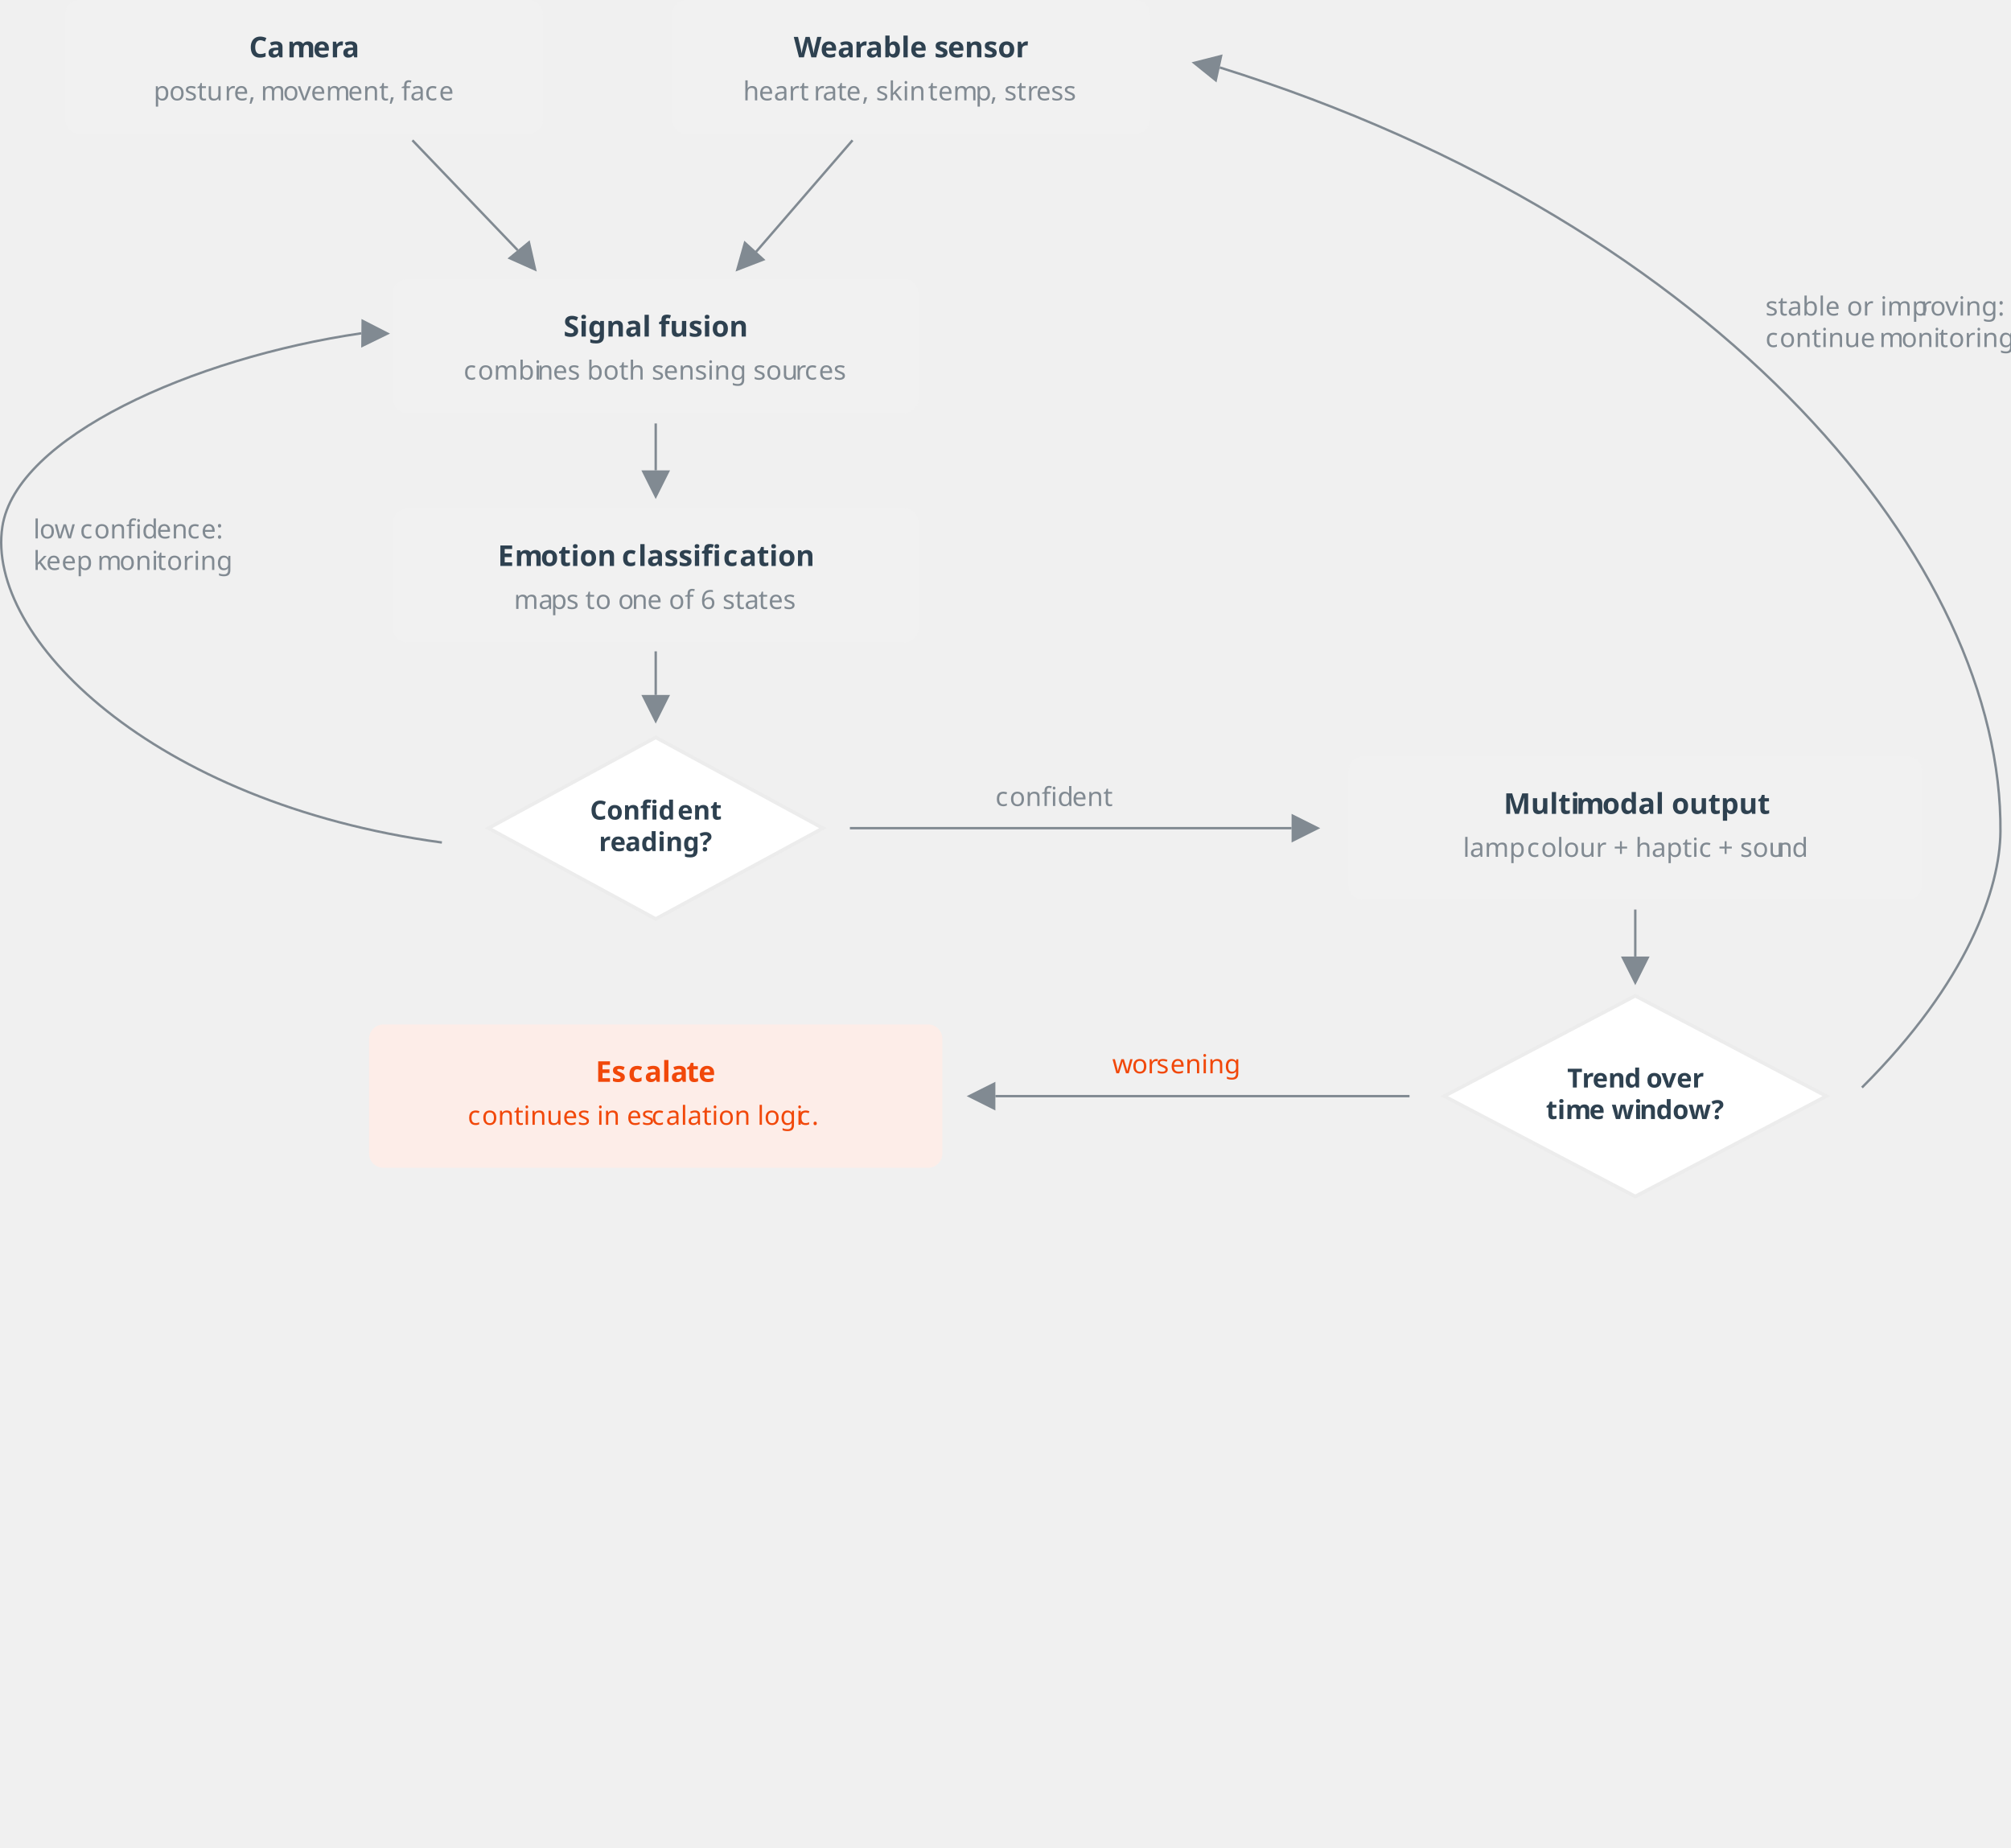
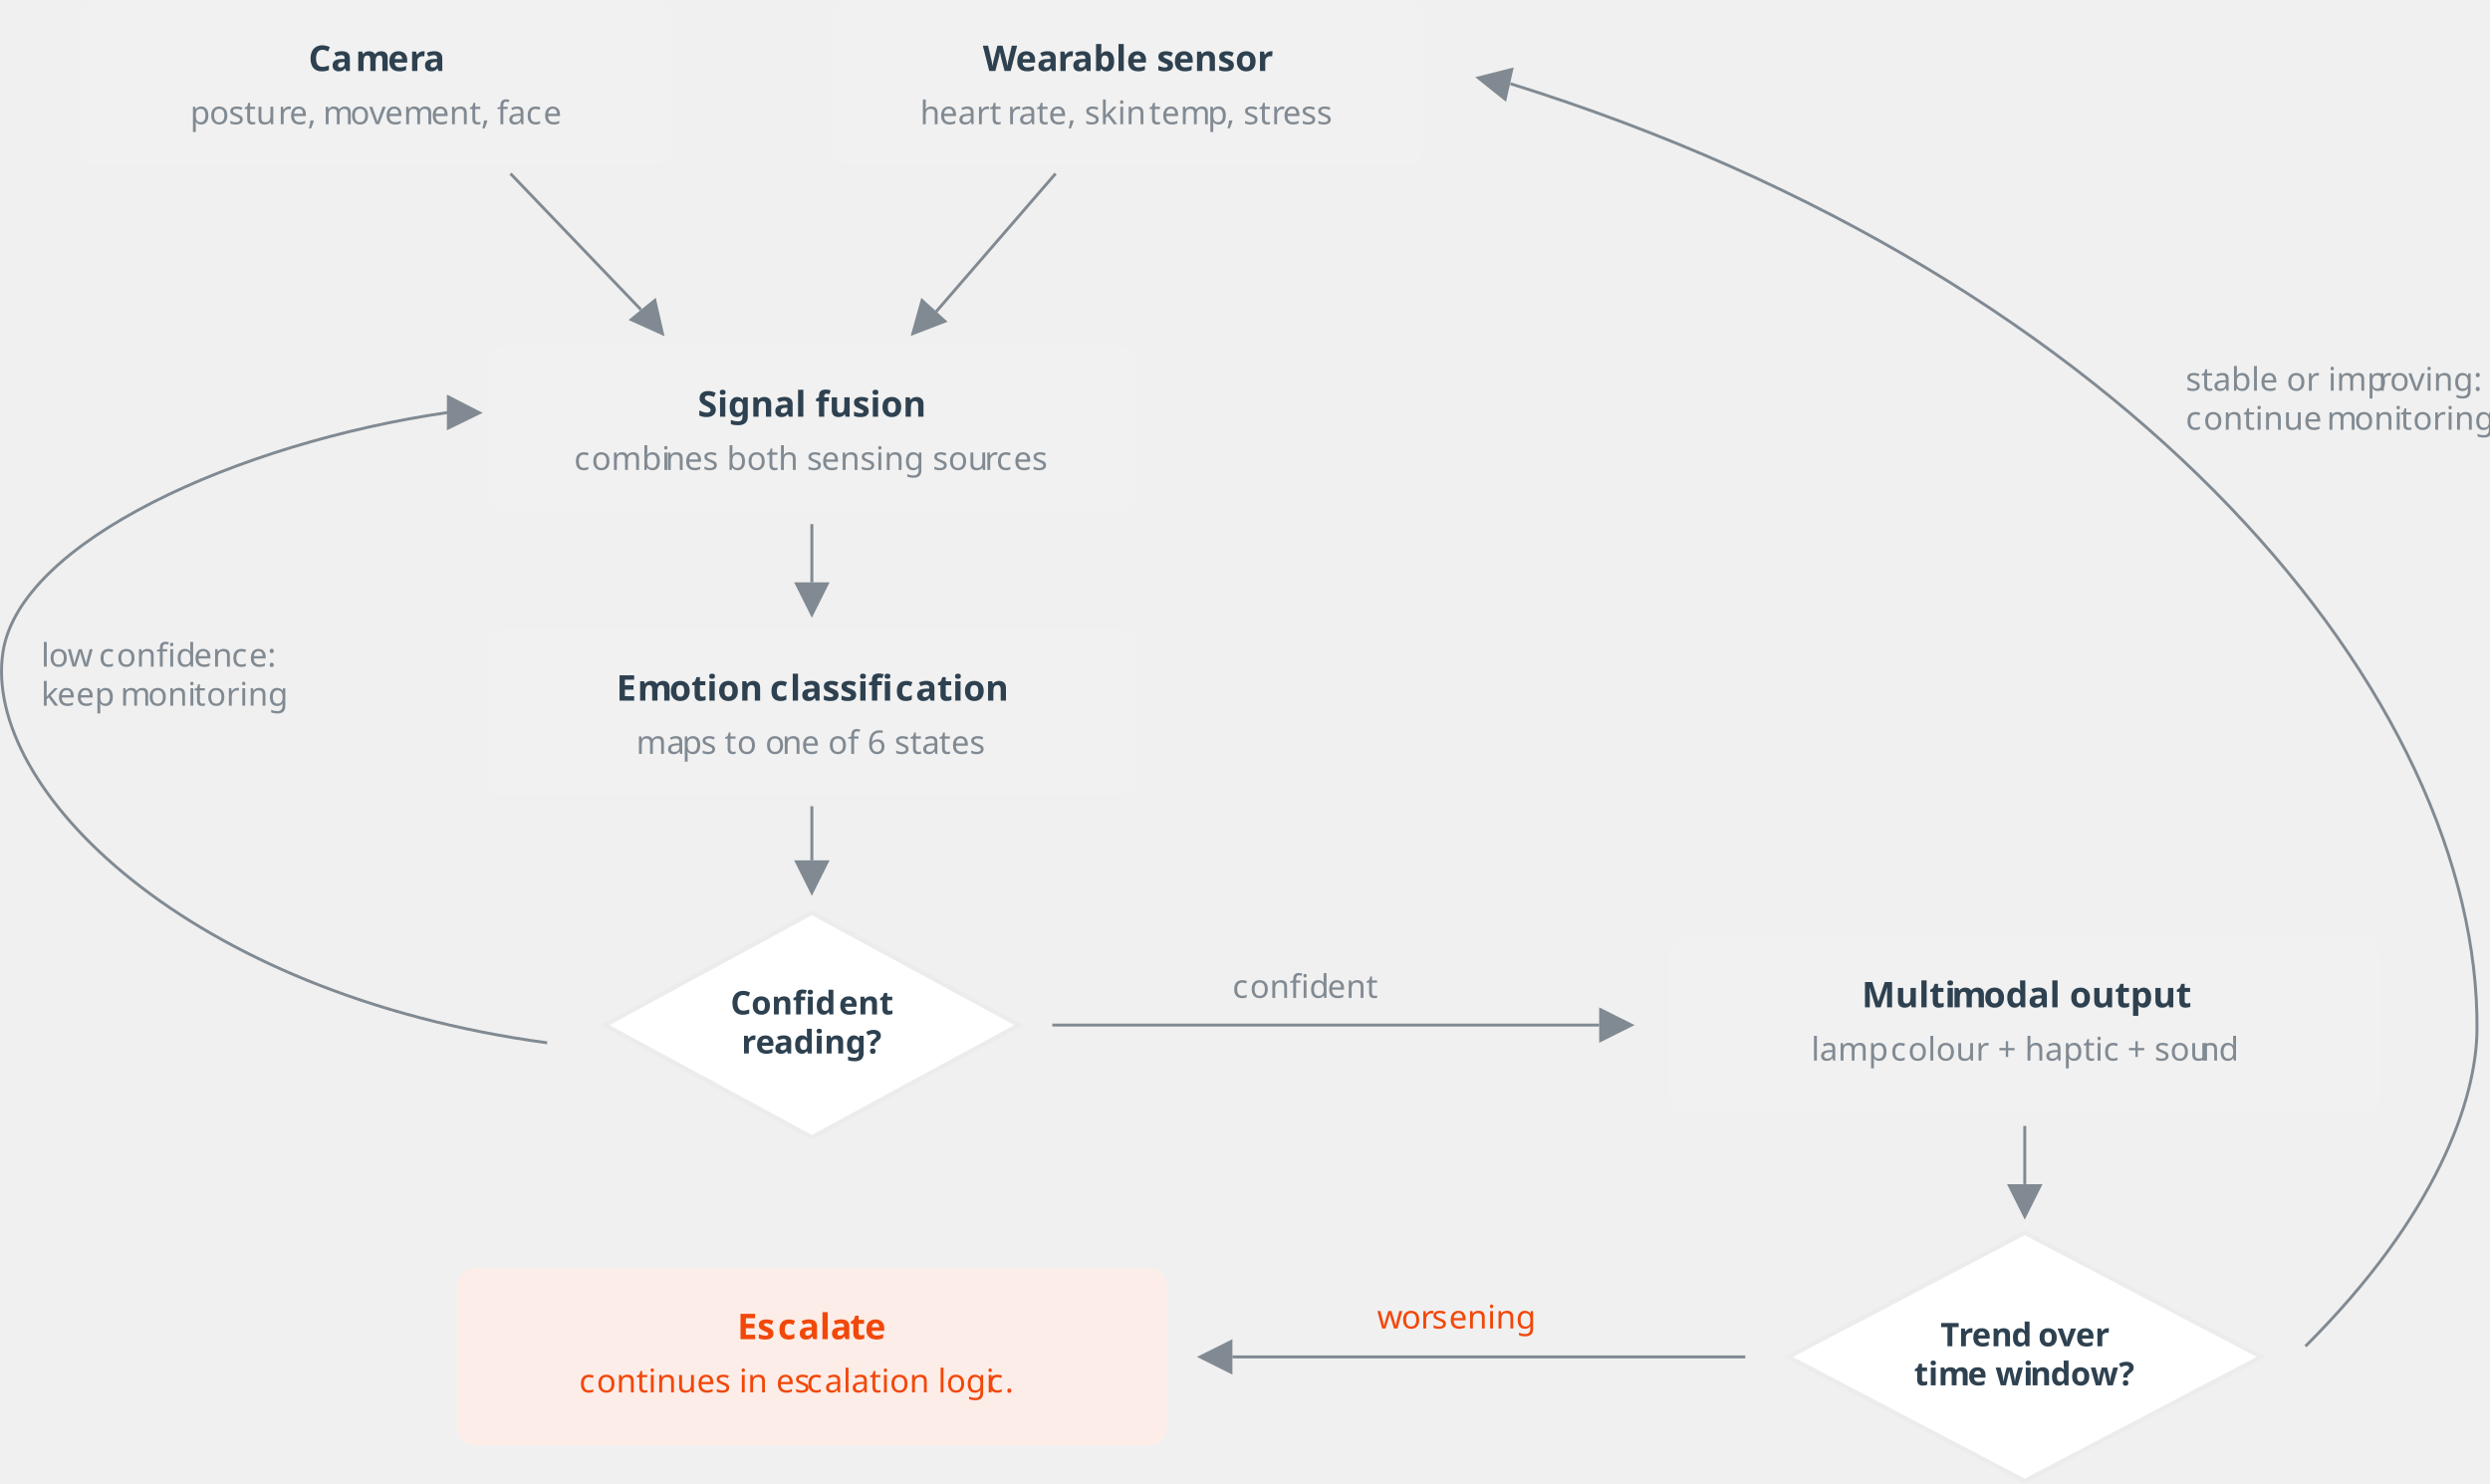
- <svg xmlns="http://www.w3.org/2000/svg" id="Camada_1" data-name="Camada 1" viewBox="0 0 841.86 773.25">
+ <svg xmlns="http://www.w3.org/2000/svg" id="Camada_1" version="1.1" viewBox="0 0 841.9 501.6">
  <defs>
    <style>
-       .cls-1 {
+       .st0 {
        fill: #f1f1f1;
      }

-       .cls-2, .cls-3, .cls-4 {
-         font-family: Manrope-ExtraBold, Manrope;
+       .st1, .st2, .st3, .st4, .st5, .st6, .st7, .st8, .st9, .st10, .st11, .st12, .st13, .st14, .st15, .st16, .st17, .st18, .st19, .st20, .st21, .st22 {
+         isolation: isolate;
+       }
+ 
+       .st1, .st2, .st3, .st4, .st5, .st6, .st8, .st12, .st13, .st17, .st18, .st19, .st21 {
+         font-size: 11px;
+       }
+ 
+       .st1, .st2, .st3, .st4, .st5, .st7, .st10, .st11, .st14, .st15, .st16, .st20, .st22 {
+         font-family: Manrope-Bold, Manrope;
        font-weight: 700;
      }

-       .cls-2, .cls-3, .cls-4, .cls-5, .cls-6 {
-         isolation: isolate;
-       }
- 
-       .cls-2, .cls-4 {
+       .st1, .st2, .st3, .st4, .st5, .st14, .st15, .st16, .st20, .st22 {
        fill: #2e4150;
      }

-       .cls-2, .cls-5, .cls-6 {
-         font-size: 11px;
-       }
- 
-       .cls-3, .cls-4 {
+       .st2, .st13, .st17 {
+         letter-spacing: 0em;
+       }
+ 
+       .st3, .st12, .st18 {
+         letter-spacing: 0em;
+       }
+ 
+       .st4, .st19 {
+         letter-spacing: 0em;
+       }
+ 
+       .st5 {
+         letter-spacing: 0em;
+       }
+ 
+       .st6, .st8, .st12, .st13, .st17, .st18, .st19, .st21 {
+         font-family: Manrope-Regular, Manrope;
+       }
+ 
+       .st6, .st23, .st17, .st18, .st19, .st21 {
+         fill: #818a92;
+       }
+ 
+       .st7, .st8, .st10, .st11, .st12, .st13 {
+         fill: #f1480a;
+       }
+ 
+       .st7, .st10, .st11, .st14, .st15, .st16, .st20, .st22 {
        font-size: 12px;
      }

-       .cls-3, .cls-6 {
-         fill: #f1480a;
-       }
- 
-       .cls-5, .cls-6 {
-         font-family: Manrope-Regular, Manrope;
-       }
- 
-       .cls-5, .cls-7 {
-         fill: #818a92;
-       }
- 
-       .cls-8 {
+       .st24 {
        fill: #fdede8;
      }

-       .cls-9 {
-         letter-spacing: 0em;
-       }
- 
-       .cls-10 {
-         letter-spacing: 0em;
-       }
- 
-       .cls-11 {
+       .st25 {
        fill: #fff;
        stroke: #ececec;
        stroke-width: 1.5px;
      }

-       .cls-12 {
-         letter-spacing: 0em;
-       }
- 
-       .cls-13 {
-         letter-spacing: 0em;
-       }
- 
-       .cls-14 {
-         letter-spacing: -.06em;
-       }
- 
-       .cls-15 {
-         letter-spacing: -.02em;
-       }
- 
-       .cls-16 {
-         letter-spacing: -.02em;
-       }
- 
-       .cls-17 {
-         letter-spacing: -.02em;
-       }
- 
-       .cls-18 {
-         letter-spacing: -.02em;
-       }
- 
-       .cls-19 {
-         letter-spacing: -.01em;
-       }
- 
-       .cls-20 {
-         letter-spacing: -.02em;
-       }
- 
-       .cls-21 {
-         letter-spacing: -.05em;
-       }
- 
-       .cls-22 {
+       .st10, .st22 {
+         letter-spacing: 0em;
+       }
+ 
+       .st11 {
+         letter-spacing: 0em;
+       }
+ 
+       .st26 {
        fill: none;
        stroke: #818a92;
        stroke-miterlimit: 10;
      }

-       .cls-23 {
-         letter-spacing: -.03em;
-       }
- 
-       .cls-24 {
-         letter-spacing: 0em;
-       }
- 
-       .cls-25 {
-         letter-spacing: 0em;
-       }
- 
-       .cls-26 {
-         letter-spacing: 0em;
-       }
- 
-       .cls-27 {
-         letter-spacing: -.01em;
-       }
- 
-       .cls-28 {
-         letter-spacing: -.01em;
-       }
- 
-       .cls-29 {
-         letter-spacing: 0em;
-       }
- 
-       .cls-30 {
-         letter-spacing: 0em;
-       }
- 
-       .cls-31 {
-         letter-spacing: 0em;
-       }
- 
-       .cls-32 {
+       .st15 {
+         letter-spacing: 0em;
+       }
+ 
+       .st16 {
+         letter-spacing: 0em;
+       }
+ 
+       .st20 {
+         letter-spacing: 0em;
+       }
+ 
+       .st21 {
        letter-spacing: 0em;
      }
    </style>
  </defs>
  <g>
-     <rect class="cls-1" x="27.25" width="200" height="56" rx="6" ry="6" />
+     <rect class="st0" x="27.2" width="200" height="56" rx="6" ry="6" />
    <g>
-       <text class="cls-4" transform="translate(104.28 24)">
-         <tspan x="0" y="0">Ca</tspan>
-         <tspan class="cls-31" x="15.95" y="0">m</tspan>
-         <tspan class="cls-9" x="26.82" y="0">e</tspan>
-         <tspan class="cls-31" x="34.12" y="0">r</tspan>
-         <tspan x="38.94" y="0">a</tspan>
-       </text>
-       <text class="cls-5" transform="translate(64.3 42)">
-         <tspan x="0" y="0">p</tspan>
-         <tspan class="cls-24" x="6.51" y="0">o</tspan>
-         <tspan x="12.96" y="0">stu</tspan>
-         <tspan class="cls-30" x="29.68" y="0">r</tspan>
-         <tspan class="cls-15" x="33.53" y="0">e</tspan>
-         <tspan x="39.74" y="0">, </tspan>
-         <tspan class="cls-25" x="44.86" y="0">m</tspan>
-         <tspan class="cls-15" x="54.15" y="0">ov</tspan>
-         <tspan class="cls-18" x="65.81" y="0">e</tspan>
-         <tspan class="cls-26" x="72.07" y="0">m</tspan>
-         <tspan class="cls-19" x="81.36" y="0">e</tspan>
-         <tspan class="cls-10" x="87.63" y="0">nt, </tspan>
-         <tspan class="cls-18" x="103.69" y="0">f</tspan>
-         <tspan x="107.42" y="0">a</tspan>
-         <tspan class="cls-19" x="113.53" y="0">c</tspan>
-         <tspan x="119.45" y="0">e</tspan>
-       </text>
-     </g>
-   </g>
-   <g>
-     <rect class="cls-1" x="281.4" width="200" height="56" rx="6" ry="6" />
+       <g class="st9">
+         <text class="st14" transform="translate(104.3 24)">
+           <tspan x="0" y="0">Ca</tspan>
+         </text>
+         <text class="st14" transform="translate(120.2 24)">
+           <tspan x="0" y="0">m</tspan>
+         </text>
+         <text class="st14" transform="translate(131.1 24)">
+           <tspan x="0" y="0">e</tspan>
+         </text>
+         <text class="st14" transform="translate(138.4 24)">
+           <tspan x="0" y="0">r</tspan>
+         </text>
+         <text class="st14" transform="translate(143.2 24)">
+           <tspan x="0" y="0">a</tspan>
+         </text>
+       </g>
+       <g class="st9">
+         <text class="st6" transform="translate(64.3 42)">
+           <tspan x="0" y="0">p</tspan>
+         </text>
+         <text class="st6" transform="translate(70.8 42)">
+           <tspan x="0" y="0">o</tspan>
+         </text>
+         <text class="st6" transform="translate(77.3 42)">
+           <tspan x="0" y="0">stu</tspan>
+         </text>
+         <text class="st6" transform="translate(94 42)">
+           <tspan x="0" y="0">r</tspan>
+         </text>
+         <text class="st17" transform="translate(97.8 42)">
+           <tspan x="0" y="0">e</tspan>
+         </text>
+         <text class="st6" transform="translate(104 42)">
+           <tspan x="0" y="0">, </tspan>
+         </text>
+         <text class="st6" transform="translate(109.2 42)">
+           <tspan x="0" y="0">m</tspan>
+         </text>
+         <text class="st17" transform="translate(118.4 42)">
+           <tspan x="0" y="0">ov</tspan>
+         </text>
+         <text class="st17" transform="translate(130.1 42)">
+           <tspan x="0" y="0">e</tspan>
+         </text>
+         <text class="st6" transform="translate(136.4 42)">
+           <tspan x="0" y="0">m</tspan>
+         </text>
+         <text class="st19" transform="translate(145.7 42)">
+           <tspan x="0" y="0">e</tspan>
+         </text>
+         <text class="st6" transform="translate(151.9 42)">
+           <tspan x="0" y="0">nt, </tspan>
+         </text>
+         <text class="st18" transform="translate(168 42)">
+           <tspan x="0" y="0">f</tspan>
+         </text>
+         <text class="st6" transform="translate(171.7 42)">
+           <tspan x="0" y="0">a</tspan>
+         </text>
+         <text class="st19" transform="translate(177.8 42)">
+           <tspan x="0" y="0">c</tspan>
+         </text>
+         <text class="st6" transform="translate(183.7 42)">
+           <tspan x="0" y="0">e</tspan>
+         </text>
+       </g>
+     </g>
+   </g>
+   <g>
+     <rect class="st0" x="281.4" width="200" height="56" rx="6" ry="6" />
    <g>
-       <text class="cls-4" transform="translate(332.29 24)">
-         <tspan class="cls-14" x="0" y="0">W</tspan>
-         <tspan class="cls-27" x="11.15" y="0">e</tspan>
-         <tspan x="18.32" y="0">a</tspan>
-         <tspan class="cls-27" x="25.32" y="0">r</tspan>
-         <tspan x="30.14" y="0">able s</tspan>
-         <tspan class="cls-17" x="64.44" y="0">e</tspan>
-         <tspan x="71.56" y="0">nsor</tspan>
-       </text>
-       <text class="cls-5" transform="translate(311.08 42)">
-         <tspan x="0" y="0">h</tspan>
-         <tspan class="cls-30" x="6.53" y="0">e</tspan>
-         <tspan x="12.85" y="0">art </tspan>
-         <tspan class="cls-15" x="29.53" y="0">r</tspan>
-         <tspan x="33.28" y="0">a</tspan>
-         <tspan class="cls-15" x="39.39" y="0">te</tspan>
-         <tspan x="49.79" y="0">, skin </tspan>
-         <tspan class="cls-15" x="77.44" y="0">t</tspan>
-         <tspan class="cls-19" x="81.62" y="0">e</tspan>
-         <tspan class="cls-10" x="87.89" y="0">m</tspan>
-         <tspan class="cls-15" x="97.22" y="0">p</tspan>
-         <tspan x="103.51" y="0">, st</tspan>
-         <tspan class="cls-30" x="118.81" y="0">r</tspan>
-         <tspan class="cls-13" x="122.67" y="0">ess</tspan>
-       </text>
-     </g>
-   </g>
-   <g>
-     <rect class="cls-1" x="164.5" y="116.88" width="220" height="56" rx="6" ry="6" />
+       <g class="st9">
+         <text class="st16" transform="translate(332.3 24)">
+           <tspan x="0" y="0">W</tspan>
+         </text>
+         <text class="st20" transform="translate(343.4 24)">
+           <tspan x="0" y="0">e</tspan>
+         </text>
+         <text class="st14" transform="translate(350.6 24)">
+           <tspan x="0" y="0">a</tspan>
+         </text>
+         <text class="st22" transform="translate(357.6 24)">
+           <tspan x="0" y="0">r</tspan>
+         </text>
+         <text class="st14" transform="translate(362.4 24)">
+           <tspan x="0" y="0">able s</tspan>
+         </text>
+         <text class="st15" transform="translate(396.7 24)">
+           <tspan x="0" y="0">e</tspan>
+         </text>
+         <text class="st14" transform="translate(403.8 24)">
+           <tspan x="0" y="0">nsor</tspan>
+         </text>
+       </g>
+       <g class="st9">
+         <text class="st6" transform="translate(311.1 42)">
+           <tspan x="0" y="0">h</tspan>
+         </text>
+         <text class="st6" transform="translate(317.6 42)">
+           <tspan x="0" y="0">e</tspan>
+         </text>
+         <text class="st6" transform="translate(323.9 42)">
+           <tspan x="0" y="0">art </tspan>
+         </text>
+         <text class="st17" transform="translate(340.6 42)">
+           <tspan x="0" y="0">r</tspan>
+         </text>
+         <text class="st6" transform="translate(344.4 42)">
+           <tspan x="0" y="0">a</tspan>
+         </text>
+         <text class="st17" transform="translate(350.5 42)">
+           <tspan x="0" y="0">te</tspan>
+         </text>
+         <text class="st6" transform="translate(360.9 42)">
+           <tspan x="0" y="0">, skin </tspan>
+         </text>
+         <text class="st17" transform="translate(388.5 42)">
+           <tspan x="0" y="0">t</tspan>
+         </text>
+         <text class="st19" transform="translate(392.7 42)">
+           <tspan x="0" y="0">e</tspan>
+         </text>
+         <text class="st6" transform="translate(399 42)">
+           <tspan x="0" y="0">m</tspan>
+         </text>
+         <text class="st17" transform="translate(408.3 42)">
+           <tspan x="0" y="0">p</tspan>
+         </text>
+         <text class="st6" transform="translate(414.6 42)">
+           <tspan x="0" y="0">, st</tspan>
+         </text>
+         <text class="st6" transform="translate(429.9 42)">
+           <tspan x="0" y="0">r</tspan>
+         </text>
+         <text class="st6" transform="translate(433.7 42)">
+           <tspan x="0" y="0">ess</tspan>
+         </text>
+       </g>
+     </g>
+   </g>
+   <g>
+     <rect class="st0" x="164.5" y="116.9" width="220" height="56" rx="6" ry="6" />
    <g>
-       <text class="cls-4" transform="translate(235.9 140.88)">
-         <tspan x="0" y="0">Signal fusion</tspan>
-       </text>
-       <text class="cls-5" transform="translate(194.08 158.88)">
-         <tspan class="cls-18" x="0" y="0">c</tspan>
-         <tspan x="5.92" y="0">ombi</tspan>
-         <tspan class="cls-26" x="30.84" y="0">n</tspan>
-         <tspan class="cls-13" x="37.33" y="0">es both s</tspan>
-         <tspan class="cls-19" x="83.67" y="0">e</tspan>
-         <tspan class="cls-10" x="89.94" y="0">nsing sou</tspan>
-         <tspan class="cls-28" x="138.87" y="0">r</tspan>
-         <tspan class="cls-19" x="142.73" y="0">c</tspan>
-         <tspan x="148.65" y="0">es</tspan>
-       </text>
-     </g>
-   </g>
-   <path class="cls-7" d="M280.5,196.88l-6,12-6-12h12Z" />
-   <g>
-     <rect class="cls-1" x="164.5" y="212.88" width="220" height="56" rx="6" ry="6" />
+       <g class="st9">
+         <text class="st14" transform="translate(235.9 140.9)">
+           <tspan x="0" y="0">Signal fusion</tspan>
+         </text>
+       </g>
+       <g class="st9">
+         <text class="st17" transform="translate(194.1 158.9)">
+           <tspan x="0" y="0">c</tspan>
+         </text>
+         <text class="st6" transform="translate(200 158.9)">
+           <tspan x="0" y="0">ombi</tspan>
+         </text>
+         <text class="st6" transform="translate(224.9 158.9)">
+           <tspan x="0" y="0">n</tspan>
+         </text>
+         <text class="st6" transform="translate(231.4 158.9)">
+           <tspan x="0" y="0">es both s</tspan>
+         </text>
+         <text class="st19" transform="translate(277.7 158.9)">
+           <tspan x="0" y="0">e</tspan>
+         </text>
+         <text class="st6" transform="translate(284 158.9)">
+           <tspan x="0" y="0">nsing sou</tspan>
+         </text>
+         <text class="st19" transform="translate(332.9 158.9)">
+           <tspan x="0" y="0">r</tspan>
+         </text>
+         <text class="st19" transform="translate(336.8 158.9)">
+           <tspan x="0" y="0">c</tspan>
+         </text>
+         <text class="st6" transform="translate(342.7 158.9)">
+           <tspan x="0" y="0">es</tspan>
+         </text>
+       </g>
+     </g>
+   </g>
+   <path class="st23" d="M280.5,196.9l-6,12-6-12h12Z" />
+   <g>
+     <rect class="st0" x="164.5" y="212.9" width="220" height="56" rx="6" ry="6" />
    <g>
-       <text class="cls-4" transform="translate(208.39 236.88)">
-         <tspan x="0" y="0">E</tspan>
-         <tspan class="cls-27" x="7.08" y="0">m</tspan>
-         <tspan x="17.95" y="0">otion </tspan>
-         <tspan class="cls-17" x="51.91" y="0">c</tspan>
-         <tspan class="cls-12" x="58.73" y="0">lassifi</tspan>
-         <tspan class="cls-27" x="94.32" y="0">c</tspan>
-         <tspan class="cls-9" x="101.19" y="0">ation</tspan>
-       </text>
-       <text class="cls-5" transform="translate(215.15 254.88)">
-         <tspan x="0" y="0">ma</tspan>
-         <tspan class="cls-24" x="15.44" y="0">p</tspan>
-         <tspan x="21.9" y="0">s </tspan>
-         <tspan class="cls-20" x="29.87" y="0">t</tspan>
-         <tspan x="34.06" y="0">o o</tspan>
-         <tspan class="cls-32" x="49.27" y="0">n</tspan>
-         <tspan x="55.76" y="0">e of 6 sta</tspan>
-         <tspan class="cls-20" x="102.32" y="0">t</tspan>
-         <tspan x="106.5" y="0">es</tspan>
-       </text>
-     </g>
-   </g>
-   <path class="cls-7" d="M280.5,290.88l-6,12-6-12h12Z" />
-   <g>
-     <polygon class="cls-11" points="274.5 308.64 344.5 346.64 274.5 384.64 204.5 346.64 274.5 308.64" />
-     <text class="cls-2" transform="translate(246.98 343.04)">
-       <tspan x="0" y="0">Confid</tspan>
-       <tspan class="cls-18" x="36.64" y="0">e</tspan>
-       <tspan x="43.16" y="0">nt</tspan>
-       <tspan class="cls-30" x="3.72" y="13.2">re</tspan>
-       <tspan class="cls-10" x="14.72" y="13.2">ading?</tspan>
-     </text>
-   </g>
-   <path class="cls-7" d="M151.33,133.51l11.94,6.12-12.06,5.88.12-12Z" />
-   <text class="cls-5" transform="translate(13.94 225.36)">
-     <tspan x="0" y="0">l</tspan>
-     <tspan class="cls-15" x="2.57" y="0">o</tspan>
-     <tspan x="8.85" y="0">w </tspan>
-     <tspan class="cls-19" x="19.5" y="0">c</tspan>
-     <tspan x="25.42" y="0">onfid</tspan>
-     <tspan class="cls-19" x="51.61" y="0">e</tspan>
-     <tspan class="cls-32" x="57.88" y="0">n</tspan>
-     <tspan class="cls-18" x="64.37" y="0">c</tspan>
-     <tspan x="70.29" y="0">e:</tspan>
-     <tspan class="cls-28" x="0" y="13.2">k</tspan>
-     <tspan class="cls-13" x="5.35" y="13.2">e</tspan>
-     <tspan class="cls-18" x="11.78" y="13.2">e</tspan>
-     <tspan class="cls-13" x="18.04" y="13.2">p </tspan>
-     <tspan class="cls-26" x="26.75" y="13.2">m</tspan>
-     <tspan x="36.04" y="13.2">oni</tspan>
-     <tspan class="cls-15" x="51.65" y="13.2">t</tspan>
-     <tspan x="55.84" y="13.2">oring</tspan>
-   </text>
-   <path class="cls-7" d="M540.69,340.64l12,6-12,6v-12Z" />
-   <text class="cls-5" transform="translate(416.69 337.36)">
-     <tspan class="cls-18" x="0" y="0">c</tspan>
-     <tspan x="5.92" y="0">onfid</tspan>
-     <tspan class="cls-18" x="32.11" y="0">e</tspan>
-     <tspan class="cls-13" x="38.38" y="0">nt</tspan>
-   </text>
-   <g>
-     <rect class="cls-1" x="564.57" y="316.64" width="240" height="60" rx="6" ry="6" />
+       <g class="st9">
+         <text class="st14" transform="translate(208.4 236.9)">
+           <tspan x="0" y="0">E</tspan>
+         </text>
+         <text class="st22" transform="translate(215.5 236.9)">
+           <tspan x="0" y="0">m</tspan>
+         </text>
+         <text class="st14" transform="translate(226.3 236.9)">
+           <tspan x="0" y="0">otion </tspan>
+         </text>
+         <text class="st15" transform="translate(260.3 236.9)">
+           <tspan x="0" y="0">c</tspan>
+         </text>
+         <text class="st14" transform="translate(267.1 236.9)">
+           <tspan x="0" y="0">lassifi</tspan>
+         </text>
+         <text class="st22" transform="translate(302.7 236.9)">
+           <tspan x="0" y="0">c</tspan>
+         </text>
+         <text class="st14" transform="translate(309.6 236.9)">
+           <tspan x="0" y="0">ation</tspan>
+         </text>
+       </g>
+       <g class="st9">
+         <text class="st6" transform="translate(215.1 254.9)">
+           <tspan x="0" y="0">ma</tspan>
+         </text>
+         <text class="st6" transform="translate(230.6 254.9)">
+           <tspan x="0" y="0">p</tspan>
+         </text>
+         <text class="st6" transform="translate(237 254.9)">
+           <tspan x="0" y="0">s </tspan>
+         </text>
+         <text class="st17" transform="translate(245 254.9)">
+           <tspan x="0" y="0">t</tspan>
+         </text>
+         <text class="st6" transform="translate(249.2 254.9)">
+           <tspan x="0" y="0">o o</tspan>
+         </text>
+         <text class="st6" transform="translate(264.4 254.9)">
+           <tspan x="0" y="0">n</tspan>
+         </text>
+         <text class="st6" transform="translate(270.9 254.9)">
+           <tspan x="0" y="0">e of 6 sta</tspan>
+         </text>
+         <text class="st17" transform="translate(317.5 254.9)">
+           <tspan x="0" y="0">t</tspan>
+         </text>
+         <text class="st6" transform="translate(321.6 254.9)">
+           <tspan x="0" y="0">es</tspan>
+         </text>
+       </g>
+     </g>
+   </g>
+   <path class="st23" d="M280.5,290.9l-6,12-6-12h12Z" />
+   <g>
+     <polygon class="st25" points="274.5 308.6 344.5 346.6 274.5 384.6 204.5 346.6 274.5 308.6" />
+     <g class="st9">
+       <text class="st1" transform="translate(247 343)">
+         <tspan x="0" y="0">Confid</tspan>
+       </text>
+       <text class="st3" transform="translate(283.6 343)">
+         <tspan x="0" y="0">e</tspan>
+       </text>
+       <text class="st1" transform="translate(290.1 343)">
+         <tspan x="0" y="0">nt</tspan>
+       </text>
+       <text class="st1" transform="translate(250.7 356.2)">
+         <tspan x="0" y="0">re</tspan>
+       </text>
+       <text class="st1" transform="translate(261.7 356.2)">
+         <tspan x="0" y="0">ading?</tspan>
+       </text>
+     </g>
+   </g>
+   <path class="st23" d="M151.3,133.5l11.9,6.1-12.1,5.9v-12Z" />
+   <g class="st9">
+     <text class="st6" transform="translate(13.9 225.4)">
+       <tspan x="0" y="0">l</tspan>
+     </text>
+     <text class="st17" transform="translate(16.5 225.4)">
+       <tspan x="0" y="0">o</tspan>
+     </text>
+     <text class="st6" transform="translate(22.8 225.4)">
+       <tspan x="0" y="0">w </tspan>
+     </text>
+     <text class="st19" transform="translate(33.4 225.4)">
+       <tspan x="0" y="0">c</tspan>
+     </text>
+     <text class="st6" transform="translate(39.4 225.4)">
+       <tspan x="0" y="0">onfid</tspan>
+     </text>
+     <text class="st19" transform="translate(65.5 225.4)">
+       <tspan x="0" y="0">e</tspan>
+     </text>
+     <text class="st6" transform="translate(71.8 225.4)">
+       <tspan x="0" y="0">n</tspan>
+     </text>
+     <text class="st17" transform="translate(78.3 225.4)">
+       <tspan x="0" y="0">c</tspan>
+     </text>
+     <text class="st6" transform="translate(84.2 225.4)">
+       <tspan x="0" y="0">e:</tspan>
+     </text>
+     <text class="st21" transform="translate(13.9 238.6)">
+       <tspan x="0" y="0">k</tspan>
+     </text>
+     <text class="st6" transform="translate(19.3 238.6)">
+       <tspan x="0" y="0">e</tspan>
+     </text>
+     <text class="st17" transform="translate(25.7 238.6)">
+       <tspan x="0" y="0">e</tspan>
+     </text>
+     <text class="st6" transform="translate(32 238.6)">
+       <tspan x="0" y="0">p </tspan>
+     </text>
+     <text class="st6" transform="translate(40.7 238.6)">
+       <tspan x="0" y="0">m</tspan>
+     </text>
+     <text class="st6" transform="translate(50 238.6)">
+       <tspan x="0" y="0">oni</tspan>
+     </text>
+     <text class="st17" transform="translate(65.6 238.6)">
+       <tspan x="0" y="0">t</tspan>
+     </text>
+     <text class="st6" transform="translate(69.8 238.6)">
+       <tspan x="0" y="0">oring</tspan>
+     </text>
+   </g>
+   <path class="st23" d="M540.7,340.6l12,6-12,6v-12Z" />
+   <g class="st9">
+     <text class="st17" transform="translate(416.7 337.4)">
+       <tspan x="0" y="0">c</tspan>
+     </text>
+     <text class="st6" transform="translate(422.6 337.4)">
+       <tspan x="0" y="0">onfid</tspan>
+     </text>
+     <text class="st17" transform="translate(448.8 337.4)">
+       <tspan x="0" y="0">e</tspan>
+     </text>
+     <text class="st6" transform="translate(455.1 337.4)">
+       <tspan x="0" y="0">nt</tspan>
+     </text>
+   </g>
+   <g>
+     <rect class="st0" x="564.6" y="316.6" width="240" height="60" rx="6" ry="6" />
    <g>
-       <text class="cls-4" transform="translate(629.49 340.64)">
-         <tspan x="0" y="0">Multi</tspan>
-         <tspan class="cls-27" x="30.38" y="0">m</tspan>
-         <tspan class="cls-12" x="41.25" y="0">odal output</tspan>
-       </text>
-       <text class="cls-5" transform="translate(612.44 358.64)">
-         <tspan x="0" y="0">lamp </tspan>
-         <tspan class="cls-18" x="26.72" y="0">c</tspan>
-         <tspan x="32.64" y="0">olour + haptic + sou</tspan>
-         <tspan class="cls-26" x="131.24" y="0">n</tspan>
-         <tspan x="137.73" y="0">d</tspan>
-       </text>
-     </g>
-   </g>
-   <path class="cls-7" d="M690.57,400.36l-6,12-6-12h12Z" />
-   <g>
-     <polygon class="cls-11" points="684.57 416.8 764.57 458.8 684.57 500.8 604.57 458.8 684.57 416.8" />
-     <text class="cls-2" transform="translate(656.08 455.19)">
-       <tspan class="cls-21" x="0" y="0">T</tspan>
-       <tspan class="cls-30" x="6.16" y="0">r</tspan>
-       <tspan class="cls-18" x="10.58" y="0">e</tspan>
-       <tspan class="cls-28" x="17.1" y="0">n</tspan>
-       <tspan x="23.99" y="0">d </tspan>
-       <tspan class="cls-15" x="33.07" y="0">ov</tspan>
-       <tspan class="cls-10" x="45.77" y="0">er</tspan>
-       <tspan x="-8.9" y="13.2">ti</tspan>
-       <tspan class="cls-30" x="-.76" y="13.2">m</tspan>
-       <tspan x="9.21" y="13.2">e wi</tspan>
-       <tspan class="cls-29" x="30.3" y="13.2">n</tspan>
-       <tspan x="37.19" y="13.2">d</tspan>
-       <tspan class="cls-16" x="44.07" y="13.2">o</tspan>
-       <tspan x="50.74" y="13.2">w?</tspan>
-     </text>
-   </g>
-   <path class="cls-7" d="M509.27,34.5l-10.45-8.42,13-3.3-2.56,11.72Z" />
-   <text class="cls-5" transform="translate(739.05 132.06)">
-     <tspan x="0" y="0">stable or imp</tspan>
-     <tspan class="cls-30" x="65.08" y="0">r</tspan>
-     <tspan class="cls-15" x="68.94" y="0">o</tspan>
-     <tspan x="75.22" y="0">ving:</tspan>
-     <tspan class="cls-18" x="0" y="13.2">c</tspan>
-     <tspan x="5.92" y="13.2">ontinue </tspan>
-     <tspan class="cls-26" x="47.63" y="13.2">m</tspan>
-     <tspan x="56.92" y="13.2">oni</tspan>
-     <tspan class="cls-15" x="72.53" y="13.2">t</tspan>
-     <tspan x="76.72" y="13.2">oring</tspan>
-   </text>
-   <path class="cls-7" d="M416.69,464.8l-12-6,12-6v12Z" />
-   <text class="cls-6" transform="translate(465.61 449.25)">
-     <tspan class="cls-15" x="0" y="0">w</tspan>
-     <tspan x="8.22" y="0">o</tspan>
-     <tspan class="cls-15" x="14.73" y="0">r</tspan>
-     <tspan x="18.47" y="0">s</tspan>
-     <tspan class="cls-18" x="24.25" y="0">e</tspan>
-     <tspan x="30.51" y="0">ning</tspan>
-   </text>
-   <g>
-     <rect class="cls-8" x="154.5" y="428.8" width="240" height="60" rx="6" ry="6" />
+       <g class="st9">
+         <text class="st14" transform="translate(629.5 340.6)">
+           <tspan x="0" y="0">Multi</tspan>
+         </text>
+         <text class="st22" transform="translate(659.9 340.6)">
+           <tspan x="0" y="0">m</tspan>
+         </text>
+         <text class="st14" transform="translate(670.7 340.6)">
+           <tspan x="0" y="0">odal output</tspan>
+         </text>
+       </g>
+       <g class="st9">
+         <text class="st6" transform="translate(612.4 358.6)">
+           <tspan x="0" y="0">lamp </tspan>
+         </text>
+         <text class="st17" transform="translate(639.2 358.6)">
+           <tspan x="0" y="0">c</tspan>
+         </text>
+         <text class="st6" transform="translate(645.1 358.6)">
+           <tspan x="0" y="0">olour + haptic + sou</tspan>
+         </text>
+         <text class="st6" transform="translate(743.7 358.6)">
+           <tspan x="0" y="0">n</tspan>
+         </text>
+         <text class="st6" transform="translate(750.2 358.6)">
+           <tspan x="0" y="0">d</tspan>
+         </text>
+       </g>
+     </g>
+   </g>
+   <path class="st23" d="M690.6,400.4l-6,12-6-12h12Z" />
+   <g>
+     <polygon class="st25" points="684.6 416.8 764.6 458.8 684.6 500.8 604.6 458.8 684.6 416.8" />
+     <g class="st9">
+       <text class="st5" transform="translate(656.1 455.2)">
+         <tspan x="0" y="0">T</tspan>
+       </text>
+       <text class="st1" transform="translate(662.2 455.2)">
+         <tspan x="0" y="0">r</tspan>
+       </text>
+       <text class="st3" transform="translate(666.7 455.2)">
+         <tspan x="0" y="0">e</tspan>
+       </text>
+       <text class="st4" transform="translate(673.2 455.2)">
+         <tspan x="0" y="0">n</tspan>
+       </text>
+       <text class="st1" transform="translate(680.1 455.2)">
+         <tspan x="0" y="0">d </tspan>
+       </text>
+       <text class="st2" transform="translate(689.1 455.2)">
+         <tspan x="0" y="0">ov</tspan>
+       </text>
+       <text class="st1" transform="translate(701.8 455.2)">
+         <tspan x="0" y="0">er</tspan>
+       </text>
+       <text class="st1" transform="translate(647.2 468.4)">
+         <tspan x="0" y="0">ti</tspan>
+       </text>
+       <text class="st1" transform="translate(655.3 468.4)">
+         <tspan x="0" y="0">m</tspan>
+       </text>
+       <text class="st1" transform="translate(665.3 468.4)">
+         <tspan x="0" y="0">e wi</tspan>
+       </text>
+       <text class="st1" transform="translate(686.4 468.4)">
+         <tspan x="0" y="0">n</tspan>
+       </text>
+       <text class="st1" transform="translate(693.3 468.4)">
+         <tspan x="0" y="0">d</tspan>
+       </text>
+       <text class="st2" transform="translate(700.1 468.4)">
+         <tspan x="0" y="0">o</tspan>
+       </text>
+       <text class="st1" transform="translate(706.8 468.4)">
+         <tspan x="0" y="0">w?</tspan>
+       </text>
+     </g>
+   </g>
+   <path class="st23" d="M509.3,34.5l-10.5-8.4,13-3.3-2.6,11.7h0Z" />
+   <g class="st9">
+     <text class="st6" transform="translate(739 132.1)">
+       <tspan x="0" y="0">stable or imp</tspan>
+     </text>
+     <text class="st6" transform="translate(804.1 132.1)">
+       <tspan x="0" y="0">r</tspan>
+     </text>
+     <text class="st17" transform="translate(808 132.1)">
+       <tspan x="0" y="0">o</tspan>
+     </text>
+     <text class="st6" transform="translate(814.3 132.1)">
+       <tspan x="0" y="0">ving:</tspan>
+     </text>
+     <text class="st17" transform="translate(739 145.3)">
+       <tspan x="0" y="0">c</tspan>
+     </text>
+     <text class="st6" transform="translate(745 145.3)">
+       <tspan x="0" y="0">ontinue </tspan>
+     </text>
+     <text class="st6" transform="translate(786.7 145.3)">
+       <tspan x="0" y="0">m</tspan>
+     </text>
+     <text class="st6" transform="translate(796 145.3)">
+       <tspan x="0" y="0">oni</tspan>
+     </text>
+     <text class="st17" transform="translate(811.6 145.3)">
+       <tspan x="0" y="0">t</tspan>
+     </text>
+     <text class="st6" transform="translate(815.8 145.3)">
+       <tspan x="0" y="0">oring</tspan>
+     </text>
+   </g>
+   <path class="st23" d="M416.7,464.8l-12-6,12-6v12Z" />
+   <g class="st9">
+     <text class="st12" transform="translate(465.6 449.2)">
+       <tspan x="0" y="0">w</tspan>
+     </text>
+     <text class="st8" transform="translate(473.8 449.2)">
+       <tspan x="0" y="0">o</tspan>
+     </text>
+     <text class="st13" transform="translate(480.3 449.2)">
+       <tspan x="0" y="0">r</tspan>
+     </text>
+     <text class="st8" transform="translate(484.1 449.2)">
+       <tspan x="0" y="0">s</tspan>
+     </text>
+     <text class="st13" transform="translate(489.9 449.2)">
+       <tspan x="0" y="0">e</tspan>
+     </text>
+     <text class="st8" transform="translate(496.1 449.2)">
+       <tspan x="0" y="0">ning</tspan>
+     </text>
+   </g>
+   <g>
+     <rect class="st24" x="154.5" y="428.8" width="240" height="60" rx="6" ry="6" />
    <g>
-       <text class="cls-3" transform="translate(249.34 452.8)">
-         <tspan x="0" y="0">Es</tspan>
-         <tspan class="cls-27" x="13.64" y="0">c</tspan>
-         <tspan class="cls-9" x="20.52" y="0">ala</tspan>
-         <tspan class="cls-23" x="38.06" y="0">t</tspan>
-         <tspan x="43.03" y="0">e</tspan>
-       </text>
-       <text class="cls-6" transform="translate(195.79 470.8)">
-         <tspan class="cls-18" x="0" y="0">c</tspan>
-         <tspan x="5.92" y="0">ontinues in es</tspan>
-         <tspan class="cls-26" x="76.92" y="0">c</tspan>
-         <tspan class="cls-13" x="82.97" y="0">alation logi</tspan>
-         <tspan class="cls-15" x="138.12" y="0">c</tspan>
-         <tspan x="143.99" y="0">.</tspan>
-       </text>
-     </g>
-   </g>
-   <g>
-     <path class="cls-7" d="M221.73,100.57l2.97,13.08-12.25-5.47,9.28-7.61Z" />
-     <line class="cls-22" x1="216.7" y1="104.7" x2="172.65" y2="58.72" />
-   </g>
-   <g>
-     <path class="cls-7" d="M320.45,108.83l-12.52,4.82,3.65-12.91,8.87,8.09Z" />
-     <line class="cls-22" x1="316.48" y1="105.43" x2="356.89" y2="58.72" />
-   </g>
-   <line class="cls-22" x1="274.5" y1="196.88" x2="274.5" y2="177.24" />
-   <line class="cls-22" x1="274.5" y1="290.88" x2="274.5" y2="272.62" />
-   <line class="cls-22" x1="416.69" y1="458.8" x2="590.06" y2="458.8" />
-   <line class="cls-22" x1="540.69" y1="346.64" x2="355.79" y2="346.64" />
-   <line class="cls-22" x1="684.57" y1="400.36" x2="684.57" y2="380.7" />
-   <path class="cls-22" d="M779.47,455.19c44.51-44.3,57.76-83.52,57.97-107.04,1.02-111.27-115.23-253.75-326.81-319.91" />
-   <path class="cls-22" d="M184.99,352.64C63.38,336.16-5.98,266.47.98,220.52c5.68-37.5,79.6-70.7,150.23-81.01" />
+       <g class="st9">
+         <text class="st7" transform="translate(249.3 452.8)">
+           <tspan x="0" y="0">Es</tspan>
+         </text>
+         <text class="st10" transform="translate(263 452.8)">
+           <tspan x="0" y="0">c</tspan>
+         </text>
+         <text class="st7" transform="translate(269.9 452.8)">
+           <tspan x="0" y="0">ala</tspan>
+         </text>
+         <text class="st11" transform="translate(287.4 452.8)">
+           <tspan x="0" y="0">t</tspan>
+         </text>
+         <text class="st7" transform="translate(292.4 452.8)">
+           <tspan x="0" y="0">e</tspan>
+         </text>
+       </g>
+       <g class="st9">
+         <text class="st13" transform="translate(195.8 470.8)">
+           <tspan x="0" y="0">c</tspan>
+         </text>
+         <text class="st8" transform="translate(201.7 470.8)">
+           <tspan x="0" y="0">ontinues in es</tspan>
+         </text>
+         <text class="st8" transform="translate(272.7 470.8)">
+           <tspan x="0" y="0">c</tspan>
+         </text>
+         <text class="st8" transform="translate(278.8 470.8)">
+           <tspan x="0" y="0">alation logi</tspan>
+         </text>
+         <text class="st13" transform="translate(333.9 470.8)">
+           <tspan x="0" y="0">c</tspan>
+         </text>
+         <text class="st8" transform="translate(339.8 470.8)">
+           <tspan x="0" y="0">.</tspan>
+         </text>
+       </g>
+     </g>
+   </g>
+   <g>
+     <path class="st23" d="M221.7,100.6l3,13.1-12.2-5.5,9.3-7.6Z" />
+     <line class="st26" x1="216.7" y1="104.7" x2="172.6" y2="58.7" />
+   </g>
+   <g>
+     <path class="st23" d="M320.4,108.8l-12.5,4.8,3.6-12.9,8.9,8.1Z" />
+     <line class="st26" x1="316.5" y1="105.4" x2="356.9" y2="58.7" />
+   </g>
+   <line class="st26" x1="274.5" y1="196.9" x2="274.5" y2="177.2" />
+   <line class="st26" x1="274.5" y1="290.9" x2="274.5" y2="272.6" />
+   <line class="st26" x1="416.7" y1="458.8" x2="590.1" y2="458.8" />
+   <line class="st26" x1="540.7" y1="346.6" x2="355.8" y2="346.6" />
+   <line class="st26" x1="684.6" y1="400.4" x2="684.6" y2="380.7" />
+   <path class="st26" d="M779.5,455.2c44.5-44.3,57.8-83.5,58-107,1-111.3-115.2-253.8-326.8-319.9" />
+   <path class="st26" d="M185,352.6C63.4,336.2-6,266.5,1,220.5c5.7-37.5,79.6-70.7,150.2-81" />
</svg>
